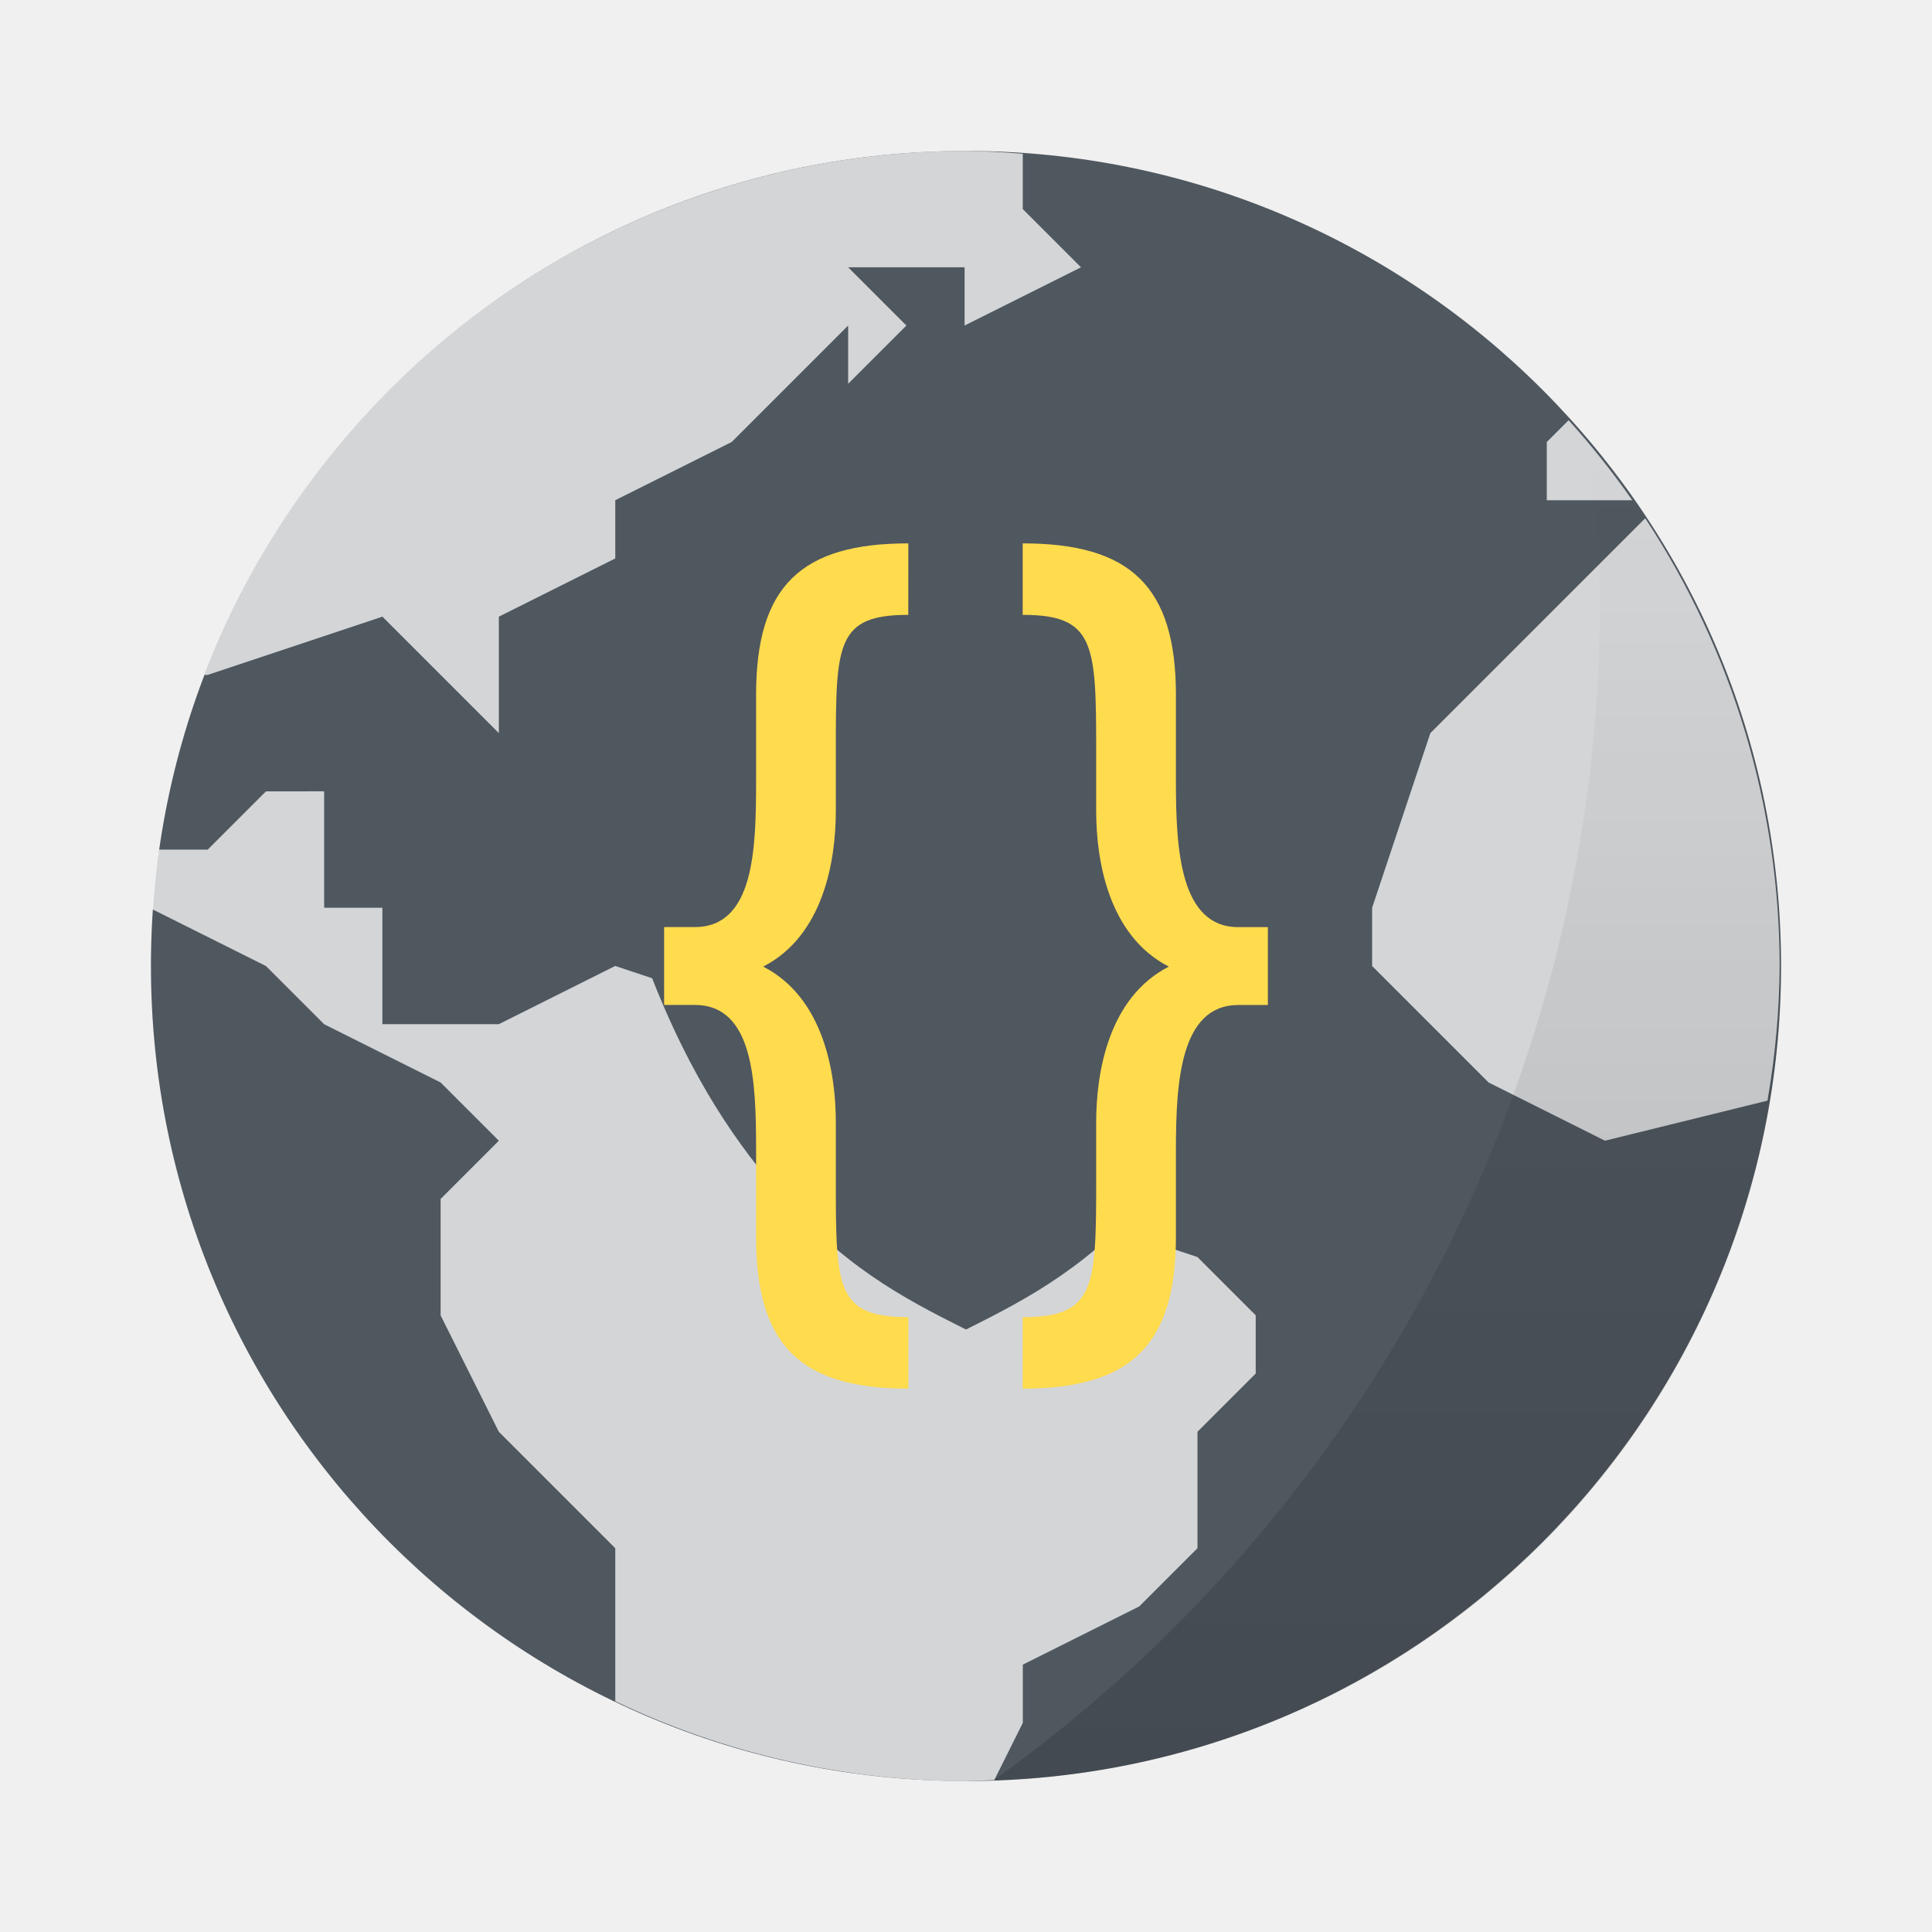
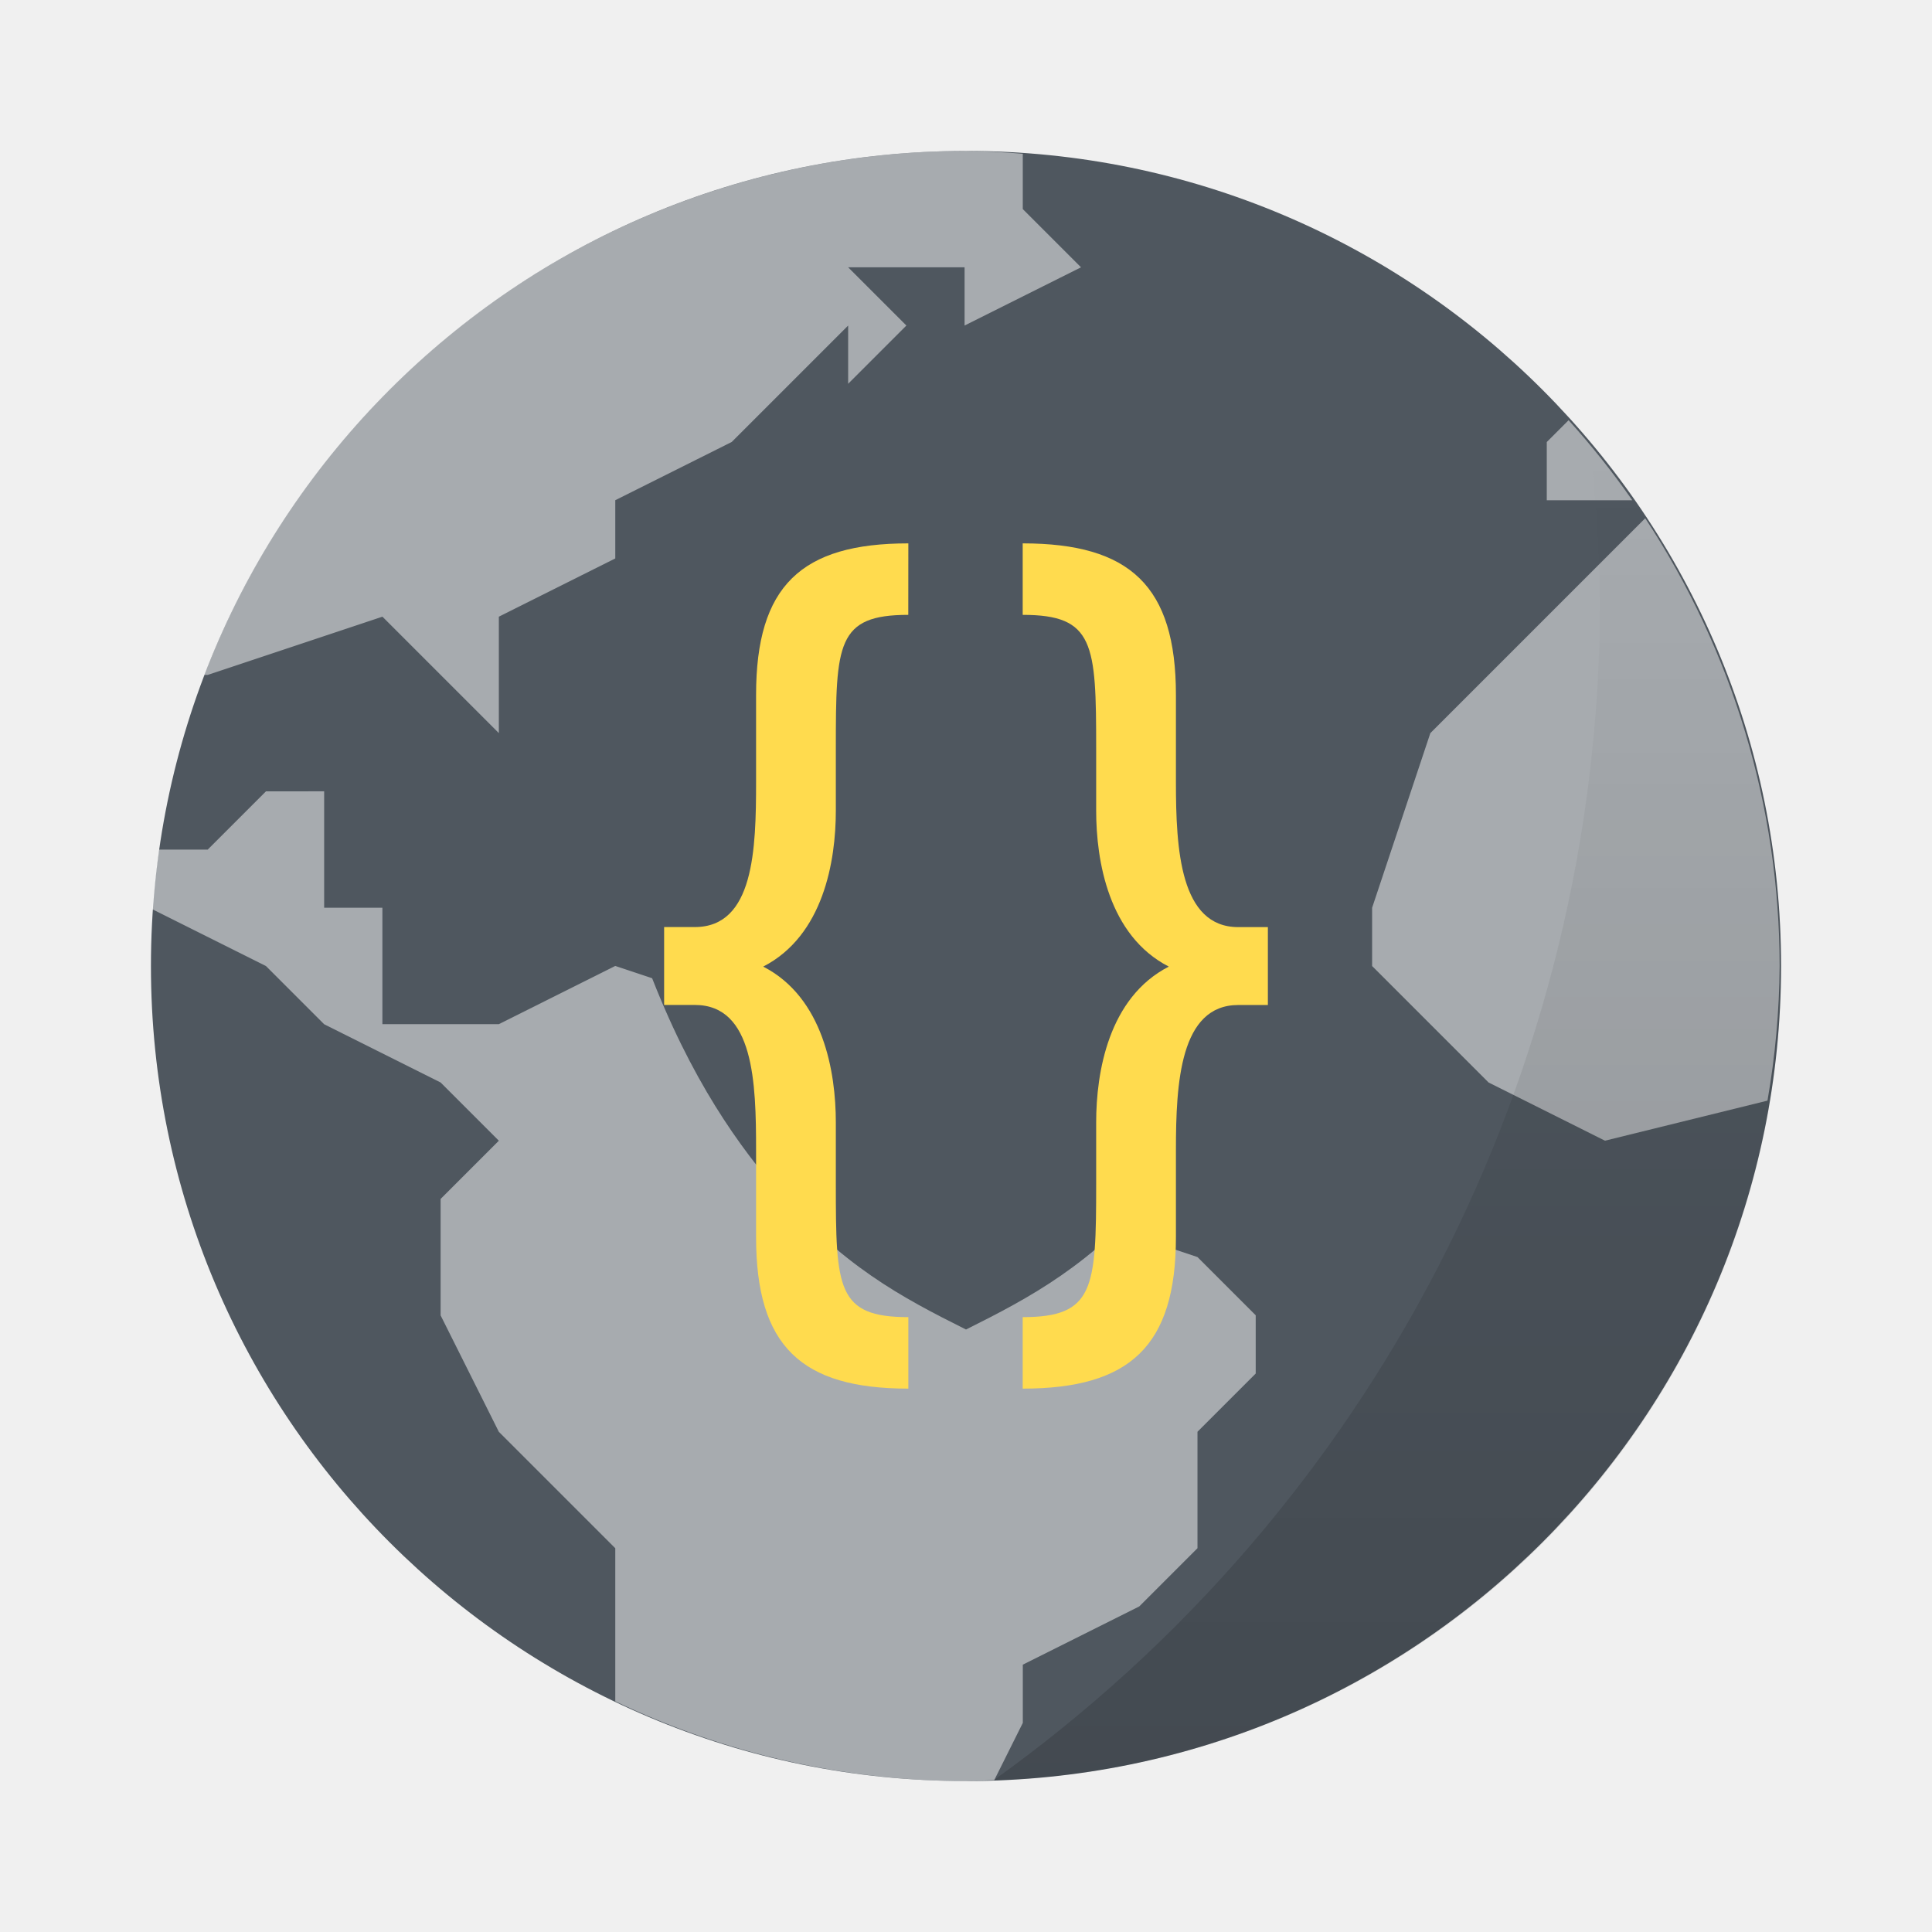
<svg xmlns="http://www.w3.org/2000/svg" width="64" height="64" version="1.1">
  <defs>
    <linearGradient id="a" x1="40" x2="40" y1="59" y2="15" gradientUnits="userSpaceOnUse">
      <stop offset="0" />
      <stop stop-opacity="0" offset="1" />
    </linearGradient>
  </defs>
  <rect x="5" y="5" width="54" height="54" rx="27" fill="#4f575f" />
-   <path d="m31.953 5a27 27 0 0 0-25.185 17.357h0.114l5.786-1.929 3.857 3.857v-3.857l3.857-1.929v-1.929l3.857-1.929 3.857-3.857v1.929l1.929-1.929-1.929-1.929h3.857v1.929l3.857-1.929-1.929-1.929v-1.832a27 27 0 0 0-1.929-0.096zm20.009 8.92-0.723 0.723v1.929h2.833a27 27 0 0 0-2.11-2.652zm2.538 3.248-7.118 7.118-1.929 5.786v1.929l3.857 3.857 3.857 1.929 5.383-1.327a27 27 0 0 0 0.403-4.459 27 27 0 0 0-4.453-14.833zm-45.69 9.047-1.929 1.929h-1.616c-0.096 0.656-0.17 1.313-0.218 1.973v0.004l3.763 1.88 1.929 1.929 3.857 1.929 1.929 1.929-1.929 1.929v3.857l1.929 3.857 3.857 3.857v5.07a27 27 0 0 0 11.571 2.644c0.328-0.006 0.656-0.017 0.984-0.035l0.945-1.894v-1.929l3.857-1.929 1.929-1.929v-3.857l1.929-1.929v-1.929l-1.929-1.929-5.786-1.929-3.857-3.857h-1.929l-1.929-1.929-5.786-1.929-3.857 1.929h-3.857v-3.857h-1.929v-3.857z" fill="#fff" opacity=".75" />
+   <path d="m31.953 5a27 27 0 0 0-25.185 17.357h0.114l5.786-1.929 3.857 3.857v-3.857l3.857-1.929v-1.929l3.857-1.929 3.857-3.857v1.929l1.929-1.929-1.929-1.929h3.857v1.929l3.857-1.929-1.929-1.929v-1.832a27 27 0 0 0-1.929-0.096zm20.009 8.92-0.723 0.723v1.929h2.833a27 27 0 0 0-2.11-2.652zm2.538 3.248-7.118 7.118-1.929 5.786v1.929l3.857 3.857 3.857 1.929 5.383-1.327a27 27 0 0 0 0.403-4.459 27 27 0 0 0-4.453-14.833zm-45.69 9.047-1.929 1.929h-1.616c-0.096 0.656-0.17 1.313-0.218 1.973v0.004l3.763 1.88 1.929 1.929 3.857 1.929 1.929 1.929-1.929 1.929v3.857l1.929 3.857 3.857 3.857v5.07a27 27 0 0 0 11.571 2.644c0.328-0.006 0.656-0.017 0.984-0.035l0.945-1.894v-1.929l3.857-1.929 1.929-1.929v-3.857l1.929-1.929v-1.929l-1.929-1.929-5.786-1.929-3.857-3.857h-1.929l-1.929-1.929-5.786-1.929-3.857 1.929h-3.857v-3.857h-1.929v-3.857z" fill="#fff" opacity=".5" />
  <path d="m32 20.41c2.776 2.352 6.786 3.922 11.98 4.714-0.28 2.528-0.554 4.432-1.206 6.272-1.376 3.866-2.976 6.216-4.41 7.91-2.23 2.62-4.252 3.68-6.364 4.736-2.112-1.056-4.134-2.116-6.36-4.736-1.438-1.694-3.04-4.044-4.414-7.91-0.652-1.84-0.924-3.744-1.206-6.272 5.194-0.792 9.204-2.36 11.98-4.714z" fill="#4f575f" />
  <path d="m52.631 14.553a48 48 0 0 1 0.369 5.445l-45.205 2e-3h45.205a48 48 0 0 1-20.09 38.977c14.532-0.478 26.09-12.324 26.09-26.977 0-6.665-2.395-12.747-6.369-17.447z" fill="url(#a)" opacity=".15" />
  <path d="m30.09 18c-3.554 0-5.044 1.412-5.044 5.02v2.882c0 2.228-0.068 4.808-2.03 4.808h-1.016v2.58h1.016c1.962 0 2.03 2.58 2.03 4.808v2.882c0 3.608 1.49 5.02 5.044 5.02v-2.368c-2.37 0-2.402-0.956-2.402-4.42v-2.032c0-1.662-0.41-4.136-2.406-5.16 1.996-1.026 2.406-3.502 2.406-5.164v-2.068c0-3.464 0.032-4.42 2.4-4.42zm3.788 0v2.368c2.37 0 2.434 0.956 2.434 4.42v2.068c0 1.66 0.41 4.14 2.406 5.164-1.996 1.024-2.406 3.498-2.406 5.16v2.032c0 3.464-0.064 4.42-2.434 4.42v2.368c3.554 0 5.076-1.412 5.076-5.02v-2.88c0-2.228 0.136-4.808 2.066-4.808h0.98v-2.58h-0.98c-1.93 0-2.066-2.58-2.066-4.808v-2.884c0-3.608-1.52-5.02-5.076-5.02z" fill="#ffdb4e" />
</svg>
